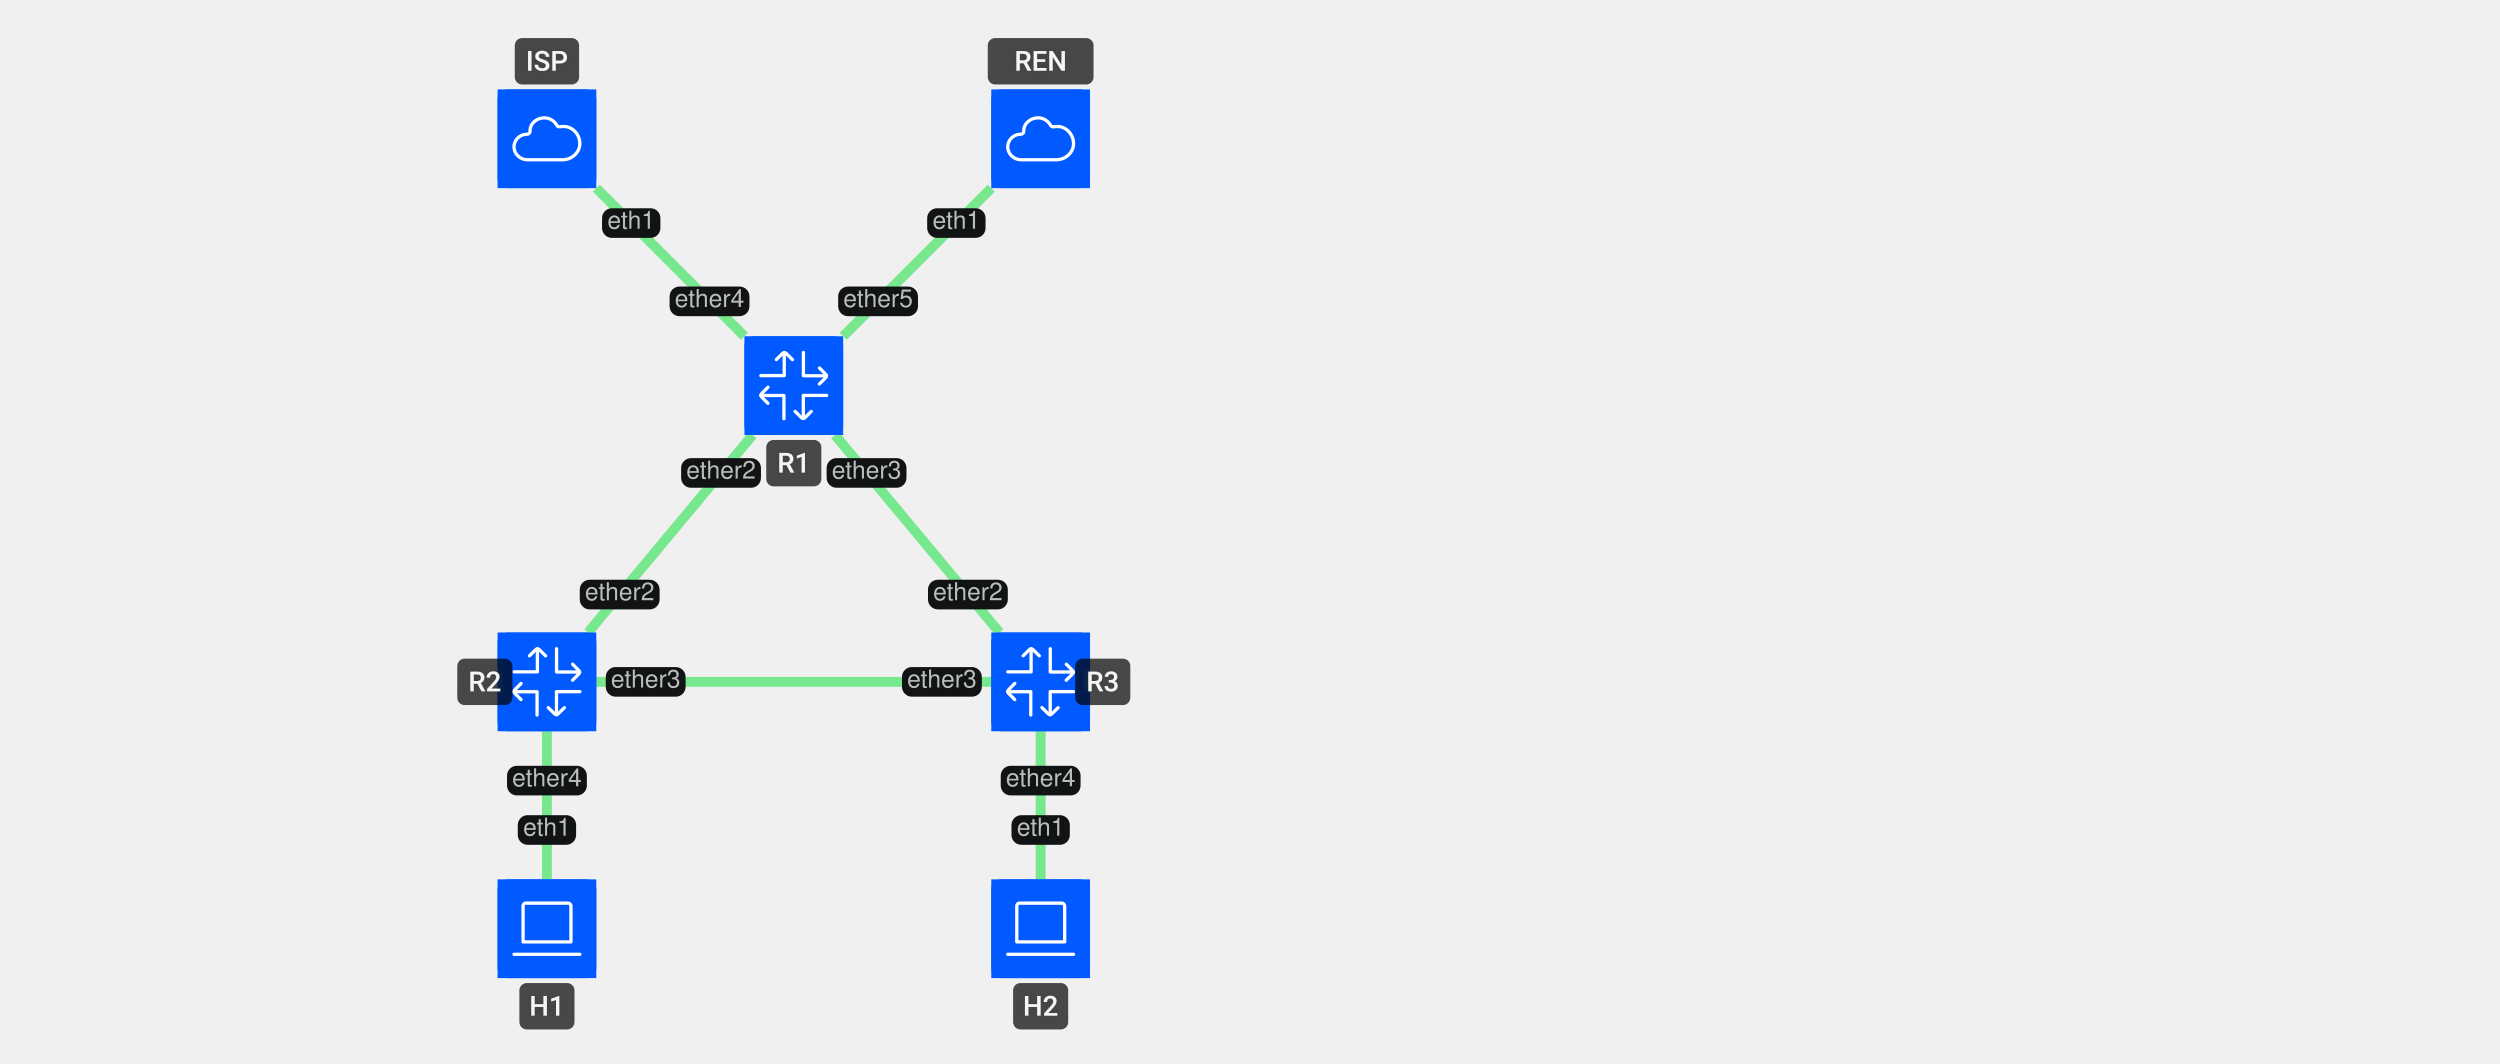
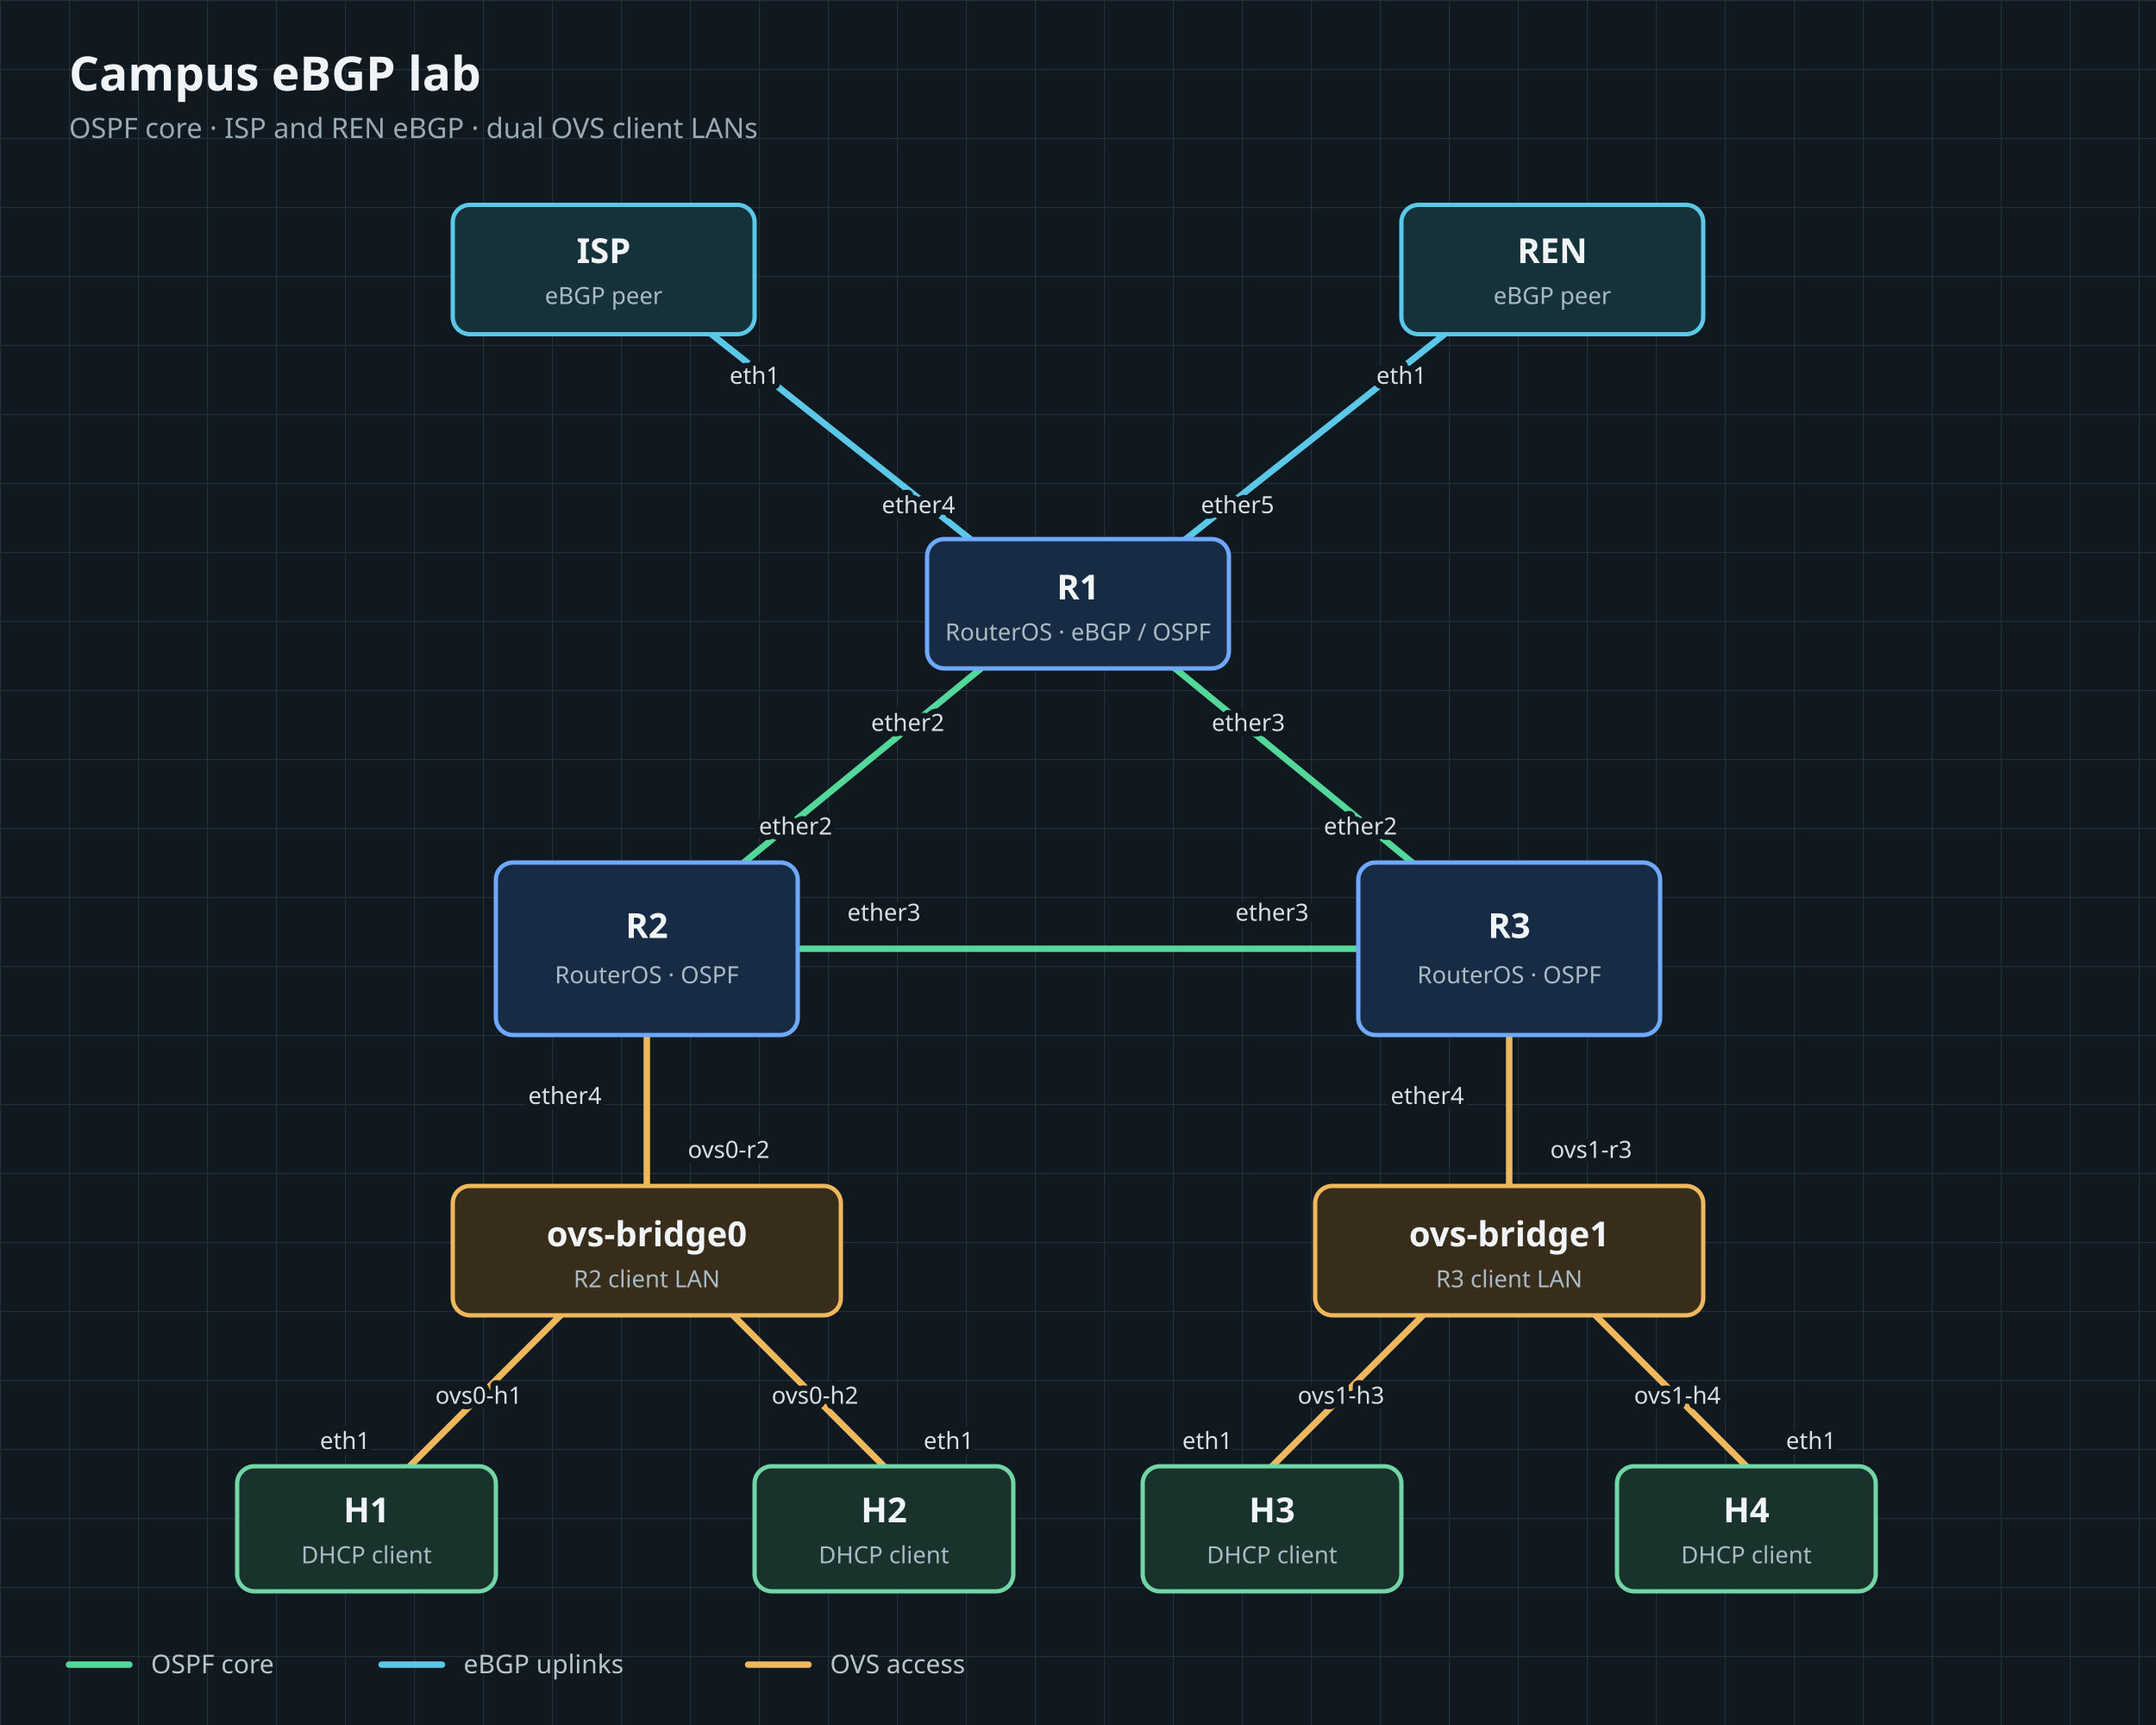
- <svg xmlns="http://www.w3.org/2000/svg" width="1370" height="583" viewBox="0 0 1370 583">
+ <svg xmlns="http://www.w3.org/2000/svg" width="1000" height="800" viewBox="0 0 1000 800">
+   <style>.export-graph-layer{display:none}</style>
  <defs>
    <filter id="text-shadow" x="-50%" y="-50%" width="200%" height="200%">
      <feGaussianBlur in="SourceAlpha" stdDeviation="1.5" result="blur" />
      <feFlood flood-color="#3C3E41" result="color" />
      <feComposite in="color" in2="blur" operator="in" result="shadow" />
      <feMerge>
        <feMergeNode in="shadow" />
        <feMergeNode in="SourceGraphic" />
      </feMerge>
    </filter>
  </defs>
  <g class="export-graph-layer" transform="translate(-52, -302.7222) scale(1.352778)">
    <g class="export-edge" data-id="Clab-Link0">
      <path d="M 343.333 400 L 276.667 480" fill="none" stroke="#00df2b" stroke-width="4" opacity="0.5" />
      <g class="edge-label">
        <rect x="314.36" y="409.364" width="32.34" height="12" fill="rgb(18, 19, 20)" rx="4" ry="4" />
        <text x="330.53" y="415.364" font-size="10" font-family="&quot;Helvetica Neue&quot;, Helvetica, Arial, sans-serif" dominant-baseline="central" fill="rgb(187, 190, 191)" text-anchor="middle">ether2</text>
      </g>
      <g class="edge-label">
        <rect x="273.3" y="458.636" width="32.34" height="12" fill="rgb(18, 19, 20)" rx="4" ry="4" />
        <text x="289.47" y="464.636" font-size="10" font-family="&quot;Helvetica Neue&quot;, Helvetica, Arial, sans-serif" dominant-baseline="central" fill="rgb(187, 190, 191)" text-anchor="middle">ether2</text>
      </g>
    </g>
    <g class="export-edge" data-id="Clab-Link1">
      <path d="M 280 500 L 440 500" fill="none" stroke="#00df2b" stroke-width="4" opacity="0.5" />
      <g class="edge-label">
        <rect x="283.83" y="494" width="32.34" height="12" fill="rgb(18, 19, 20)" rx="4" ry="4" />
        <text x="300" y="500" font-size="10" font-family="&quot;Helvetica Neue&quot;, Helvetica, Arial, sans-serif" dominant-baseline="central" fill="rgb(187, 190, 191)" text-anchor="middle">ether3</text>
      </g>
      <g class="edge-label">
        <rect x="403.83" y="494" width="32.34" height="12" fill="rgb(18, 19, 20)" rx="4" ry="4" />
        <text x="420" y="500" font-size="10" font-family="&quot;Helvetica Neue&quot;, Helvetica, Arial, sans-serif" dominant-baseline="central" fill="rgb(187, 190, 191)" text-anchor="middle">ether3</text>
      </g>
    </g>
    <g class="export-edge" data-id="Clab-Link2">
      <path d="M 376.667 400 L 443.333 480" fill="none" stroke="#00df2b" stroke-width="4" opacity="0.5" />
      <g class="edge-label">
        <rect x="373.3" y="409.364" width="32.34" height="12" fill="rgb(18, 19, 20)" rx="4" ry="4" />
        <text x="389.47" y="415.364" font-size="10" font-family="&quot;Helvetica Neue&quot;, Helvetica, Arial, sans-serif" dominant-baseline="central" fill="rgb(187, 190, 191)" text-anchor="middle">ether3</text>
      </g>
      <g class="edge-label">
        <rect x="414.36" y="458.636" width="32.34" height="12" fill="rgb(18, 19, 20)" rx="4" ry="4" />
        <text x="430.53" y="464.636" font-size="10" font-family="&quot;Helvetica Neue&quot;, Helvetica, Arial, sans-serif" dominant-baseline="central" fill="rgb(187, 190, 191)" text-anchor="middle">ether2</text>
      </g>
    </g>
    <g class="export-edge" data-id="Clab-Link3">
      <path d="M 340 360 L 280 300" fill="none" stroke="#00df2b" stroke-width="4" opacity="0.5" />
      <g class="edge-label">
        <rect x="309.688" y="339.858" width="32.34" height="12" fill="rgb(18, 19, 20)" rx="4" ry="4" />
        <text x="325.858" y="345.858" font-size="10" font-family="&quot;Helvetica Neue&quot;, Helvetica, Arial, sans-serif" dominant-baseline="central" fill="rgb(187, 190, 191)" text-anchor="middle">ether4</text>
      </g>
      <g class="edge-label">
        <rect x="282.322" y="308.142" width="23.64" height="12" fill="rgb(18, 19, 20)" rx="4" ry="4" />
        <text x="294.142" y="314.142" font-size="10" font-family="&quot;Helvetica Neue&quot;, Helvetica, Arial, sans-serif" dominant-baseline="central" fill="rgb(187, 190, 191)" text-anchor="middle">eth1</text>
      </g>
    </g>
    <g class="export-edge" data-id="Clab-Link4">
      <path d="M 380 360 L 440 300" fill="none" stroke="#00df2b" stroke-width="4" opacity="0.5" />
      <g class="edge-label">
        <rect x="377.972" y="339.858" width="32.34" height="12" fill="rgb(18, 19, 20)" rx="4" ry="4" />
        <text x="394.142" y="345.858" font-size="10" font-family="&quot;Helvetica Neue&quot;, Helvetica, Arial, sans-serif" dominant-baseline="central" fill="rgb(187, 190, 191)" text-anchor="middle">ether5</text>
      </g>
      <g class="edge-label">
        <rect x="414.038" y="308.142" width="23.64" height="12" fill="rgb(18, 19, 20)" rx="4" ry="4" />
        <text x="425.858" y="314.142" font-size="10" font-family="&quot;Helvetica Neue&quot;, Helvetica, Arial, sans-serif" dominant-baseline="central" fill="rgb(187, 190, 191)" text-anchor="middle">eth1</text>
      </g>
    </g>
    <g class="export-edge" data-id="Clab-Link5">
      <path d="M 260 520 L 260 580" fill="none" stroke="#00df2b" stroke-width="4" opacity="0.5" />
      <g class="edge-label">
        <rect x="243.83" y="534" width="32.34" height="12" fill="rgb(18, 19, 20)" rx="4" ry="4" />
        <text x="260" y="540" font-size="10" font-family="&quot;Helvetica Neue&quot;, Helvetica, Arial, sans-serif" dominant-baseline="central" fill="rgb(187, 190, 191)" text-anchor="middle">ether4</text>
      </g>
      <g class="edge-label">
        <rect x="248.18" y="554" width="23.64" height="12" fill="rgb(18, 19, 20)" rx="4" ry="4" />
        <text x="260" y="560" font-size="10" font-family="&quot;Helvetica Neue&quot;, Helvetica, Arial, sans-serif" dominant-baseline="central" fill="rgb(187, 190, 191)" text-anchor="middle">eth1</text>
      </g>
    </g>
    <g class="export-edge" data-id="Clab-Link6">
      <path d="M 460 520 L 460 580" fill="none" stroke="#00df2b" stroke-width="4" opacity="0.5" />
      <g class="edge-label">
        <rect x="443.83" y="534" width="32.34" height="12" fill="rgb(18, 19, 20)" rx="4" ry="4" />
        <text x="460" y="540" font-size="10" font-family="&quot;Helvetica Neue&quot;, Helvetica, Arial, sans-serif" dominant-baseline="central" fill="rgb(187, 190, 191)" text-anchor="middle">ether4</text>
      </g>
      <g class="edge-label">
        <rect x="448.18" y="554" width="23.64" height="12" fill="rgb(18, 19, 20)" rx="4" ry="4" />
        <text x="460" y="560" font-size="10" font-family="&quot;Helvetica Neue&quot;, Helvetica, Arial, sans-serif" dominant-baseline="central" fill="rgb(187, 190, 191)" text-anchor="middle">eth1</text>
      </g>
    </g>
    <g class="export-node topology-node" data-id="R1">
      <g transform="rotate(0 360 380)">
        <rect x="340" y="360" width="40" height="40" rx="4" ry="4" fill="#005aff" />
        <g transform="translate(340, 360)" style="color: #005aff">
          <g transform="scale(0.3333)">
            <rect height="120" width="120" fill="currentColor" />
            <g>
              <g>
                <path d="M71.7,19.7V48h28" fill="none" stroke="#FFFFFF" stroke-width="4" stroke-linecap="round" stroke-linejoin="round" />
                <path d="M91.2,38.5l7.5,7.6c1.3,1.3,1.3,3.1,0,4.3L91.1,58" fill="none" stroke="#FFFFFF" stroke-width="4" stroke-linecap="round" stroke-linejoin="round" />
              </g>
              <g>
                <path d="M20,47.8h28.4v-28" fill="none" stroke="#FFFFFF" stroke-width="4" stroke-linecap="round" stroke-linejoin="round" />
                <path d="M38.8,28.3l7.6-7.5c1.3-1.3,3.1-1.3,4.3,0l7.7,7.6" fill="none" stroke="#FFFFFF" stroke-width="4" stroke-linecap="round" stroke-linejoin="round" />
              </g>
              <g>
                <path d="M48,100.3V72H20" fill="none" stroke="#FFFFFF" stroke-width="4" stroke-linecap="round" stroke-linejoin="round" />
                <path d="M28.5,81.5L21,73.9c-1.3-1.3-1.3-3.1,0-4.3l7.6-7.7" fill="none" stroke="#FFFFFF" stroke-width="4" stroke-linecap="round" stroke-linejoin="round" />
              </g>
              <g>
                <path d="M100,71.9H71.6v28" fill="none" stroke="#FFFFFF" stroke-width="4" stroke-linecap="round" stroke-linejoin="round" />
                <path d="M81.2,91.4l-7.6,7.5c-1.3,1.3-3.1,1.3-4.3,0l-7.7-7.6" fill="none" stroke="#FFFFFF" stroke-width="4" stroke-linecap="round" stroke-linejoin="round" />
              </g>
            </g>
          </g>
        </g>
      </g>
      <rect x="348.841" y="402" width="22.317" height="18.8" fill="rgba(0, 0, 0, 0.7)" rx="3" ry="3" />
      <text x="360" y="411.4" font-size="11.2" font-weight="500" font-family="Roboto, sans-serif" dominant-baseline="central" fill="#F5F5F5" text-anchor="middle" filter="url(#text-shadow)">R1</text>
    </g>
    <g class="export-node topology-node" data-id="R2">
      <g transform="rotate(0 260 500)">
        <rect x="240" y="480" width="40" height="40" rx="4" ry="4" fill="#005aff" />
        <g transform="translate(240, 480)" style="color: #005aff">
          <g transform="scale(0.3333)">
            <rect height="120" width="120" fill="currentColor" />
            <g>
              <g>
                <path d="M71.7,19.7V48h28" fill="none" stroke="#FFFFFF" stroke-width="4" stroke-linecap="round" stroke-linejoin="round" />
                <path d="M91.2,38.5l7.5,7.6c1.3,1.3,1.3,3.1,0,4.3L91.1,58" fill="none" stroke="#FFFFFF" stroke-width="4" stroke-linecap="round" stroke-linejoin="round" />
              </g>
              <g>
                <path d="M20,47.8h28.4v-28" fill="none" stroke="#FFFFFF" stroke-width="4" stroke-linecap="round" stroke-linejoin="round" />
                <path d="M38.8,28.3l7.6-7.5c1.3-1.3,3.1-1.3,4.3,0l7.7,7.6" fill="none" stroke="#FFFFFF" stroke-width="4" stroke-linecap="round" stroke-linejoin="round" />
              </g>
              <g>
                <path d="M48,100.3V72H20" fill="none" stroke="#FFFFFF" stroke-width="4" stroke-linecap="round" stroke-linejoin="round" />
                <path d="M28.5,81.5L21,73.9c-1.3-1.3-1.3-3.1,0-4.3l7.6-7.7" fill="none" stroke="#FFFFFF" stroke-width="4" stroke-linecap="round" stroke-linejoin="round" />
              </g>
              <g>
                <path d="M100,71.9H71.6v28" fill="none" stroke="#FFFFFF" stroke-width="4" stroke-linecap="round" stroke-linejoin="round" />
                <path d="M81.2,91.4l-7.6,7.5c-1.3,1.3-3.1,1.3-4.3,0l-7.7-7.6" fill="none" stroke="#FFFFFF" stroke-width="4" stroke-linecap="round" stroke-linejoin="round" />
              </g>
            </g>
          </g>
        </g>
      </g>
      <rect x="223.683" y="490.6" width="22.317" height="18.8" fill="rgba(0, 0, 0, 0.7)" rx="3" ry="3" />
      <text x="234.841" y="500" font-size="11.2" font-weight="500" font-family="Roboto, sans-serif" dominant-baseline="central" fill="#F5F5F5" text-anchor="middle" filter="url(#text-shadow)">R2</text>
    </g>
    <g class="export-node topology-node" data-id="R3">
      <g transform="rotate(0 460 500)">
        <rect x="440" y="480" width="40" height="40" rx="4" ry="4" fill="#005aff" />
        <g transform="translate(440, 480)" style="color: #005aff">
          <g transform="scale(0.3333)">
            <rect height="120" width="120" fill="currentColor" />
            <g>
              <g>
                <path d="M71.7,19.7V48h28" fill="none" stroke="#FFFFFF" stroke-width="4" stroke-linecap="round" stroke-linejoin="round" />
                <path d="M91.2,38.5l7.5,7.6c1.3,1.3,1.3,3.1,0,4.3L91.1,58" fill="none" stroke="#FFFFFF" stroke-width="4" stroke-linecap="round" stroke-linejoin="round" />
              </g>
              <g>
                <path d="M20,47.8h28.4v-28" fill="none" stroke="#FFFFFF" stroke-width="4" stroke-linecap="round" stroke-linejoin="round" />
                <path d="M38.8,28.3l7.6-7.5c1.3-1.3,3.1-1.3,4.3,0l7.7,7.6" fill="none" stroke="#FFFFFF" stroke-width="4" stroke-linecap="round" stroke-linejoin="round" />
              </g>
              <g>
                <path d="M48,100.3V72H20" fill="none" stroke="#FFFFFF" stroke-width="4" stroke-linecap="round" stroke-linejoin="round" />
                <path d="M28.5,81.5L21,73.9c-1.3-1.3-1.3-3.1,0-4.3l7.6-7.7" fill="none" stroke="#FFFFFF" stroke-width="4" stroke-linecap="round" stroke-linejoin="round" />
              </g>
              <g>
                <path d="M100,71.9H71.6v28" fill="none" stroke="#FFFFFF" stroke-width="4" stroke-linecap="round" stroke-linejoin="round" />
                <path d="M81.2,91.4l-7.6,7.5c-1.3,1.3-3.1,1.3-4.3,0l-7.7-7.6" fill="none" stroke="#FFFFFF" stroke-width="4" stroke-linecap="round" stroke-linejoin="round" />
              </g>
            </g>
          </g>
        </g>
      </g>
      <rect x="474" y="490.6" width="22.317" height="18.8" fill="rgba(0, 0, 0, 0.7)" rx="3" ry="3" />
      <text x="485.159" y="500" font-size="11.2" font-weight="500" font-family="Roboto, sans-serif" dominant-baseline="central" fill="#F5F5F5" text-anchor="middle" filter="url(#text-shadow)">R3</text>
    </g>
    <g class="export-node topology-node" data-id="ISP">
      <g transform="rotate(0 260 280)">
        <rect x="240" y="260" width="40" height="40" rx="4" ry="4" fill="#005aff" />
        <g transform="translate(240, 260)" style="color: #005aff">
          <g transform="scale(0.3333)">
            <rect height="120" width="120" fill="currentColor" />
            <g>
              <path fill="none" stroke="#FFFFFF" stroke-width="4" stroke-linecap="round" stroke-linejoin="round" d="M20,70.9c0.6,8,7.8,14.6,16.2,14.6h42.9c7.1,0,13.9-3.6,17.8-9.5c7.8-11.6,0-28.6-13.9-30.8                                 c-1.9-0.2-3.5-0.2-5.4,0l-2,0.2c-1.5,0.2-3-0.5-3.7-2c-3.2-5.8-9.8-9.6-17.3-8.7c-7.8,0.9-15.1,7.2-15.1,14.9v1.3                                 c0,2-1.7,3.6-3.7,3.6h-0.2C26.7,54.5,19.4,62,20,70.9z" />
            </g>
          </g>
        </g>
      </g>
      <rect x="246.974" y="239.2" width="26.052" height="18.8" fill="rgba(0, 0, 0, 0.7)" rx="3" ry="3" />
      <text x="260" y="248.6" font-size="11.2" font-weight="500" font-family="Roboto, sans-serif" dominant-baseline="central" fill="#F5F5F5" text-anchor="middle" filter="url(#text-shadow)">ISP</text>
    </g>
    <g class="export-node topology-node" data-id="REN">
      <g transform="rotate(0 460 280)">
        <rect x="440" y="260" width="40" height="40" rx="4" ry="4" fill="#005aff" />
        <g transform="translate(440, 260)" style="color: #005aff">
          <g transform="scale(0.3333)">
            <rect height="120" width="120" fill="currentColor" />
            <g>
              <path fill="none" stroke="#FFFFFF" stroke-width="4" stroke-linecap="round" stroke-linejoin="round" d="M20,70.9c0.6,8,7.8,14.6,16.2,14.6h42.9c7.1,0,13.9-3.6,17.8-9.5c7.8-11.6,0-28.6-13.9-30.8                                 c-1.9-0.2-3.5-0.2-5.4,0l-2,0.2c-1.5,0.2-3-0.5-3.7-2c-3.2-5.8-9.8-9.6-17.3-8.7c-7.8,0.9-15.1,7.2-15.1,14.9v1.3                                 c0,2-1.7,3.6-3.7,3.6h-0.2C26.7,54.5,19.4,62,20,70.9z" />
            </g>
          </g>
        </g>
      </g>
      <rect x="438.577" y="239.2" width="42.847" height="18.8" fill="rgba(0, 0, 0, 0.7)" rx="3" ry="3" />
      <text x="460" y="248.6" font-size="11.2" font-weight="500" font-family="Roboto, sans-serif" dominant-baseline="central" fill="#F5F5F5" text-anchor="middle" filter="url(#text-shadow)">REN</text>
    </g>
    <g class="export-node topology-node" data-id="H1">
      <g transform="rotate(0 260 600)">
        <rect x="240" y="580" width="40" height="40" rx="4" ry="4" fill="#005aff" />
        <g transform="translate(240, 580)" style="color: #005aff">
          <g transform="scale(0.3333)">
            <rect height="120" width="120" fill="currentColor" />
            <g>
              <path fill="none" stroke="#FFFFFF" stroke-width="4" stroke-linecap="round" stroke-linejoin="round" d="M100,91.1H20H100z M89.1,32.5c0-0.5,0-1-0.2-1.4c-0.2-0.5-0.4-0.9-0.8-1.2                                     c-0.3-0.3-0.8-0.6-1.2-0.8c-0.5-0.2-0.9-0.2-1.4-0.2H34.6c-0.5,0-1,0-1.4,0.2                                     c-0.5,0.2-0.9,0.4-1.2,0.8c-0.3,0.3-0.6,0.8-0.8,1.2c-0.2,0.5-0.2,0.9-0.2,1.4V76h58.2V32.5z" />
            </g>
          </g>
        </g>
      </g>
      <rect x="248.841" y="622" width="22.317" height="18.8" fill="rgba(0, 0, 0, 0.7)" rx="3" ry="3" />
      <text x="260" y="631.4" font-size="11.2" font-weight="500" font-family="Roboto, sans-serif" dominant-baseline="central" fill="#F5F5F5" text-anchor="middle" filter="url(#text-shadow)">H1</text>
    </g>
    <g class="export-node topology-node" data-id="H2">
      <g transform="rotate(0 460 600)">
        <rect x="440" y="580" width="40" height="40" rx="4" ry="4" fill="#005aff" />
        <g transform="translate(440, 580)" style="color: #005aff">
          <g transform="scale(0.3333)">
            <rect height="120" width="120" fill="currentColor" />
            <g>
              <path fill="none" stroke="#FFFFFF" stroke-width="4" stroke-linecap="round" stroke-linejoin="round" d="M100,91.1H20H100z M89.1,32.5c0-0.5,0-1-0.2-1.4c-0.2-0.5-0.4-0.9-0.8-1.2                                     c-0.3-0.3-0.8-0.6-1.2-0.8c-0.5-0.2-0.9-0.2-1.4-0.2H34.6c-0.5,0-1,0-1.4,0.2                                     c-0.5,0.2-0.9,0.4-1.2,0.8c-0.3,0.3-0.6,0.8-0.8,1.2c-0.2,0.5-0.2,0.9-0.2,1.4V76h58.2V32.5z" />
            </g>
          </g>
        </g>
      </g>
      <rect x="448.841" y="622" width="22.317" height="18.8" fill="rgba(0, 0, 0, 0.7)" rx="3" ry="3" />
      <text x="460" y="631.4" font-size="11.2" font-weight="500" font-family="Roboto, sans-serif" dominant-baseline="central" fill="#F5F5F5" text-anchor="middle" filter="url(#text-shadow)">H2</text>
    </g>
  </g>
+   <defs>
+     <pattern id="grid" width="32" height="32" patternUnits="userSpaceOnUse">
+       <path d="M 32 0 L 0 0 0 32" fill="none" stroke="#22303a" stroke-width="1" />
+     </pattern>
+     <style>
+             .title { fill: #f0f4f6; font: 600 22px sans-serif; }
+             .subtitle { fill: #9aaab4; font: 13px sans-serif; }
+             .link-core { stroke: #54d89a; }
+             .link-external { stroke: #5bc8e8; }
+             .link-access { stroke: #efb85c; }
+             .link { fill: none; stroke-width: 3; stroke-linecap: round; }
+             .node { stroke-width: 2; rx: 8; }
+             .router { fill: #182b44; stroke: #6ea8ff; }
+             .peer { fill: #15313a; stroke: #5bc8e8; }
+             .bridge { fill: #382d1b; stroke: #efb85c; }
+             .host { fill: #19332c; stroke: #71d5a5; }
+             .node-name { fill: #f1f5f7; font: 600 16px sans-serif; text-anchor: middle; }
+             .node-type { fill: #a9bac4; font: 11px sans-serif; text-anchor: middle; }
+             .port { fill: #d7e0e5; font: 11px sans-serif; text-anchor: middle; paint-order: stroke; stroke: #101820; stroke-width: 5px; stroke-linejoin: round; }
+             .legend { fill: #b7c4cb; font: 12px sans-serif; }
+         </style>
+   </defs>
+   <rect width="1000" height="800" fill="#101820" />
+   <rect width="1000" height="800" fill="url(#grid)" />
+   <text class="title" x="32" y="42">Campus eBGP lab</text>
+   <text class="subtitle" x="32" y="64">OSPF core · ISP and REN eBGP · dual OVS client LANs</text>
+   <g class="links">
+     <path class="link link-external" d="M 330 155 L 450 250" data-id="Clab-Link3" />
+     <path class="link link-external" d="M 670 155 L 550 250" data-id="Clab-Link4" />
+     <path class="link link-core" d="M 455 310 L 345 400" data-id="Clab-Link0" />
+     <path class="link link-core" d="M 370 440 L 630 440" data-id="Clab-Link1" />
+     <path class="link link-core" d="M 545 310 L 655 400" data-id="Clab-Link2" />
+     <path class="link link-access" d="M 300 480 L 300 550" data-id="Clab-Link5" />
+     <path class="link link-access" d="M 700 480 L 700 550" data-id="Clab-Link8" />
+     <path class="link link-access" d="M 260 610 L 190 680" data-id="Clab-Link6" />
+     <path class="link link-access" d="M 340 610 L 410 680" data-id="Clab-Link7" />
+     <path class="link link-access" d="M 660 610 L 590 680" data-id="Clab-Link9" />
+     <path class="link link-access" d="M 740 610 L 810 680" data-id="Clab-Link10" />
+   </g>
+   <g class="interfaces">
+     <text class="port" x="350" y="178">eth1</text>
+     <text class="port" x="426" y="238">ether4</text>
+     <text class="port" x="650" y="178">eth1</text>
+     <text class="port" x="574" y="238">ether5</text>
+     <text class="port" x="421" y="339">ether2</text>
+     <text class="port" x="369" y="387">ether2</text>
+     <text class="port" x="410" y="427">ether3</text>
+     <text class="port" x="590" y="427">ether3</text>
+     <text class="port" x="579" y="339">ether3</text>
+     <text class="port" x="631" y="387">ether2</text>
+     <text class="port" x="262" y="512">ether4</text>
+     <text class="port" x="338" y="537">ovs0-r2</text>
+     <text class="port" x="662" y="512">ether4</text>
+     <text class="port" x="738" y="537">ovs1-r3</text>
+     <text class="port" x="222" y="651">ovs0-h1</text>
+     <text class="port" x="160" y="672">eth1</text>
+     <text class="port" x="378" y="651">ovs0-h2</text>
+     <text class="port" x="440" y="672">eth1</text>
+     <text class="port" x="622" y="651">ovs1-h3</text>
+     <text class="port" x="560" y="672">eth1</text>
+     <text class="port" x="778" y="651">ovs1-h4</text>
+     <text class="port" x="840" y="672">eth1</text>
+   </g>
+   <g class="nodes">
+     <g data-id="ISP">
+       <rect class="node peer" x="210" y="95" width="140" height="60" />
+       <text class="node-name" x="280" y="122">ISP</text>
+       <text class="node-type" x="280" y="141">eBGP peer</text>
+     </g>
+     <g data-id="REN">
+       <rect class="node peer" x="650" y="95" width="140" height="60" />
+       <text class="node-name" x="720" y="122">REN</text>
+       <text class="node-type" x="720" y="141">eBGP peer</text>
+     </g>
+     <g data-id="R1">
+       <rect class="node router" x="430" y="250" width="140" height="60" />
+       <text class="node-name" x="500" y="278">R1</text>
+       <text class="node-type" x="500" y="297">RouterOS · eBGP / OSPF</text>
+     </g>
+     <g data-id="R2">
+       <rect class="node router" x="230" y="400" width="140" height="80" />
+       <text class="node-name" x="300" y="435">R2</text>
+       <text class="node-type" x="300" y="456">RouterOS · OSPF</text>
+     </g>
+     <g data-id="R3">
+       <rect class="node router" x="630" y="400" width="140" height="80" />
+       <text class="node-name" x="700" y="435">R3</text>
+       <text class="node-type" x="700" y="456">RouterOS · OSPF</text>
+     </g>
+     <g data-id="ovs-bridge0">
+       <rect class="node bridge" x="210" y="550" width="180" height="60" />
+       <text class="node-name" x="300" y="578">ovs-bridge0</text>
+       <text class="node-type" x="300" y="597">R2 client LAN</text>
+     </g>
+     <g data-id="ovs-bridge1">
+       <rect class="node bridge" x="610" y="550" width="180" height="60" />
+       <text class="node-name" x="700" y="578">ovs-bridge1</text>
+       <text class="node-type" x="700" y="597">R3 client LAN</text>
+     </g>
+     <g data-id="H1">
+       <rect class="node host" x="110" y="680" width="120" height="58" />
+       <text class="node-name" x="170" y="706">H1</text>
+       <text class="node-type" x="170" y="725">DHCP client</text>
+     </g>
+     <g data-id="H2">
+       <rect class="node host" x="350" y="680" width="120" height="58" />
+       <text class="node-name" x="410" y="706">H2</text>
+       <text class="node-type" x="410" y="725">DHCP client</text>
+     </g>
+     <g data-id="H3">
+       <rect class="node host" x="530" y="680" width="120" height="58" />
+       <text class="node-name" x="590" y="706">H3</text>
+       <text class="node-type" x="590" y="725">DHCP client</text>
+     </g>
+     <g data-id="H4">
+       <rect class="node host" x="750" y="680" width="120" height="58" />
+       <text class="node-name" x="810" y="706">H4</text>
+       <text class="node-type" x="810" y="725">DHCP client</text>
+     </g>
+   </g>
+   <g class="legend" transform="translate(32 772)">
+     <path class="link link-core" d="M 0 0 H 28" />
+     <text x="38" y="4">OSPF core</text>
+     <path class="link link-external" d="M 145 0 H 173" />
+     <text x="183" y="4">eBGP uplinks</text>
+     <path class="link link-access" d="M 315 0 H 343" />
+     <text x="353" y="4">OVS access</text>
+   </g>
</svg>
